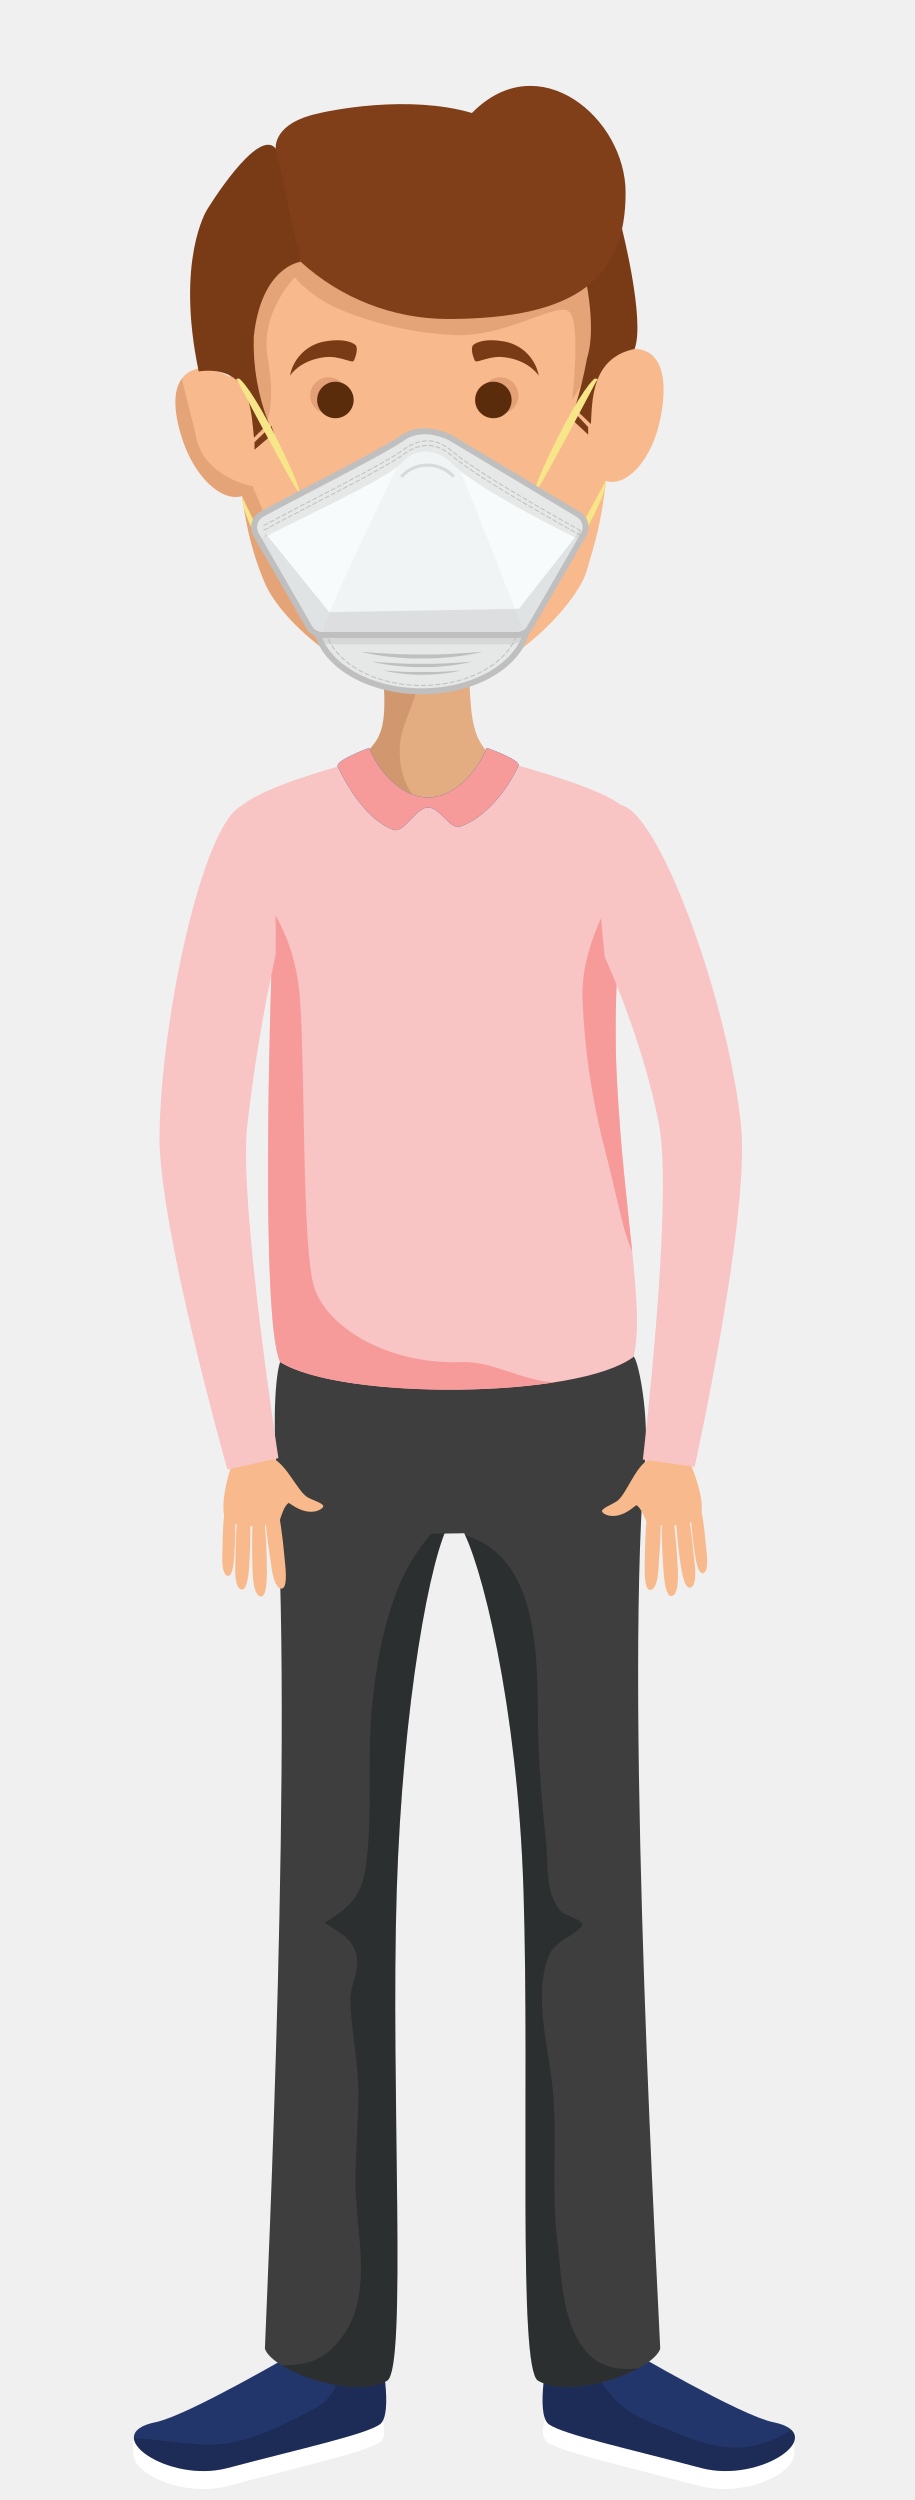
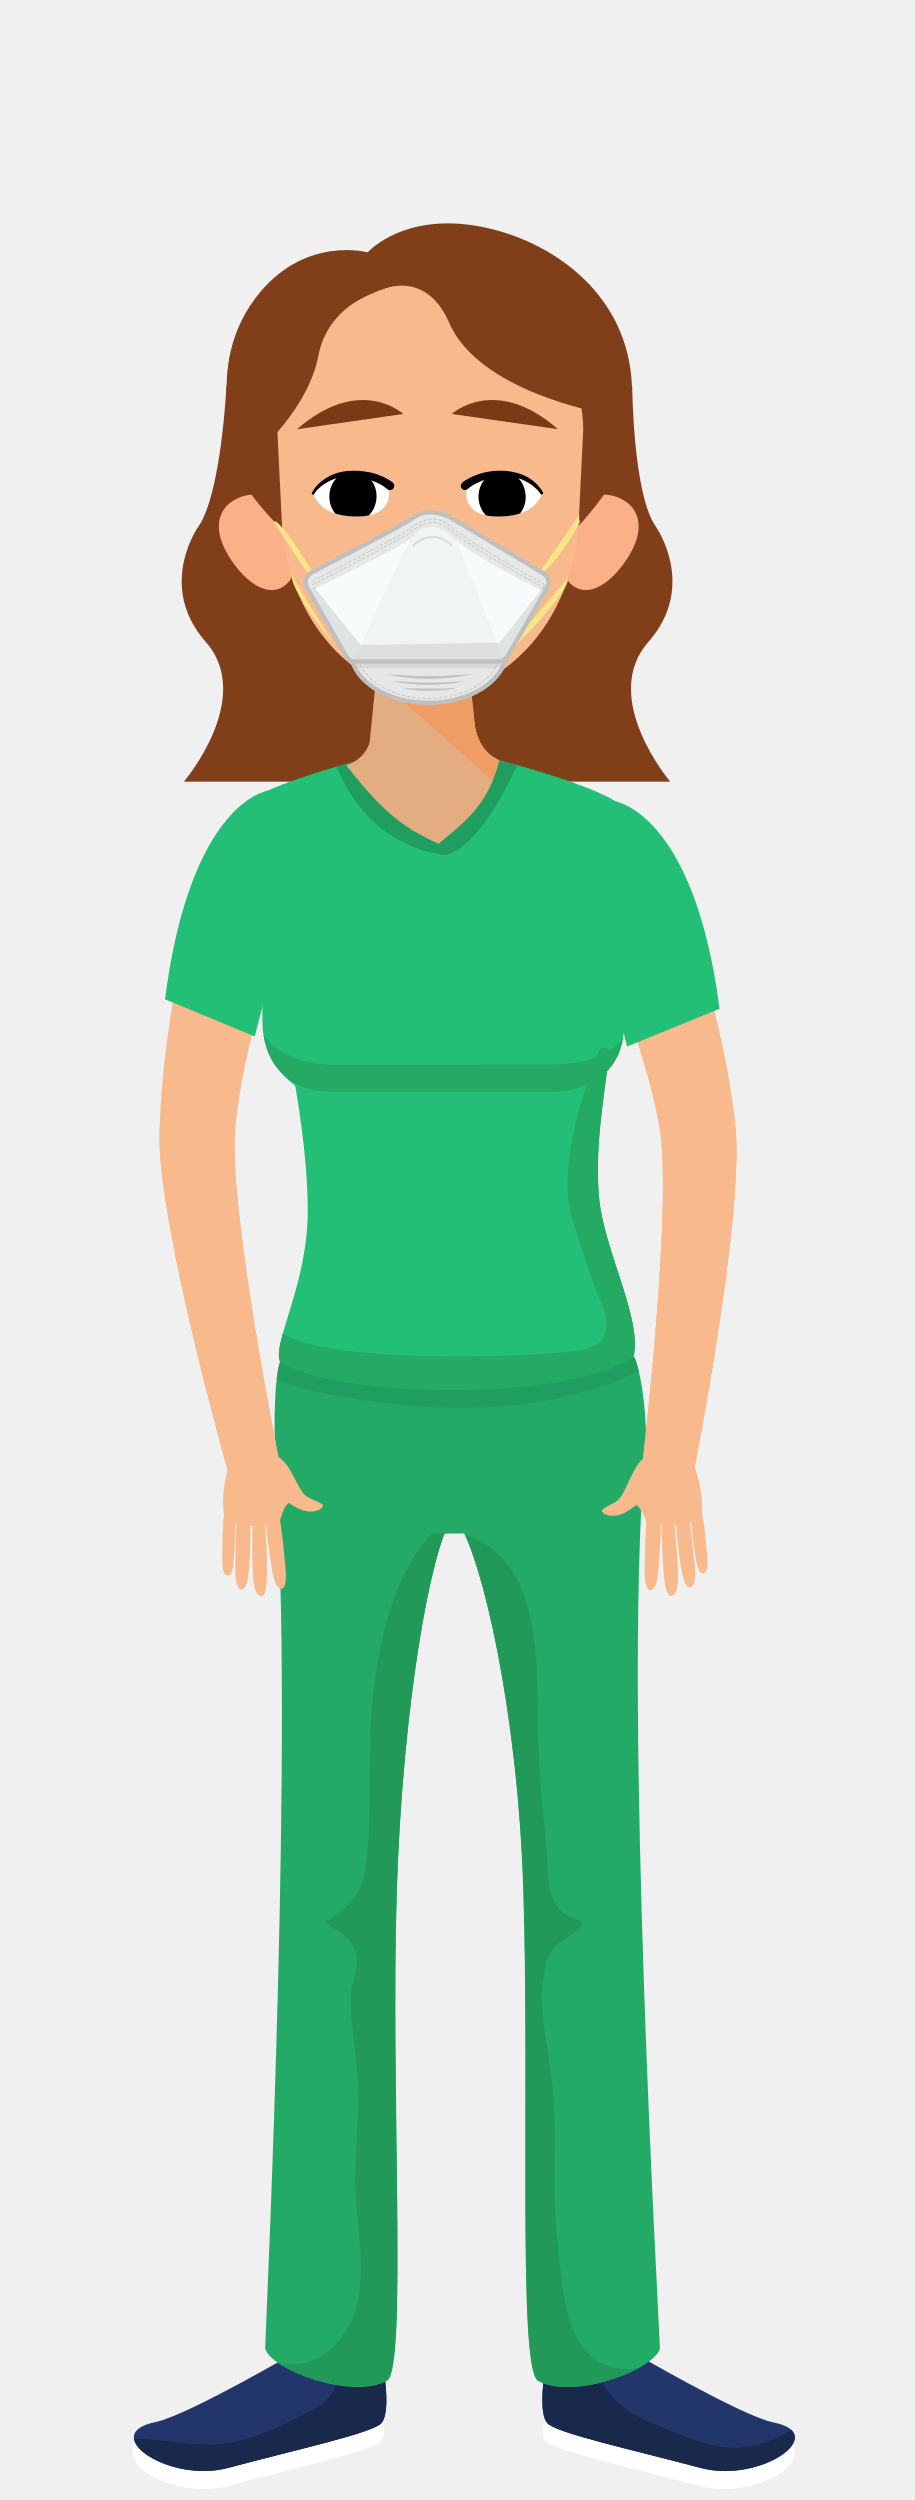
- <svg xmlns="http://www.w3.org/2000/svg" viewBox="0 0 300.52 821.26">
-   <defs>
-     <style>.cls-1,.cls-21,.cls-22,.cls-24,.cls-25{fill:none;}.cls-2{isolation:isolate;}.cls-3{fill:#fff;}.cls-4{fill:#22366b;}.cls-5{fill:#cfcfcf;}.cls-11,.cls-14,.cls-5,.cls-7{mix-blend-mode:multiply;}.cls-6{fill:#3e3e3e;}.cls-7{fill:#b7c1c6;}.cls-8{fill:#f8c4c4;}.cls-9{fill:#f79a9a;}.cls-10{fill:#e3ac81;}.cls-11{fill:#ebe0da;}.cls-12{fill:#f8ba8c;}.cls-13{fill:#793b16;}.cls-14{fill:#eadbd8;}.cls-15{fill:#5b2c0b;}.cls-16{fill:#803e19;}.cls-17{fill:#0874b7;}.cls-18{fill:#2b96f4;}.cls-19{fill:#f7e589;}.cls-20{fill:#e6e8e8;}.cls-21,.cls-22,.cls-24,.cls-25{stroke:#bfbfbf;stroke-miterlimit:10;}.cls-21{stroke-width:1.96px;}.cls-22{stroke-width:0.34px;stroke-dasharray:0 0.68 1.7 0 0 0;}.cls-23,.cls-26{fill:#bfbfbf;}.cls-23{opacity:0.4;}.cls-24,.cls-25{stroke-width:0.33px;}.cls-24{stroke-dasharray:1.63 0 0 0;}.cls-25{stroke-dasharray:0 0.64 1.63 0 0 0;}.cls-27{fill:#f7fbfc;}.cls-28{opacity:0.3;}.cls-29{clip-path:url(#clip-path);}.cls-30{opacity:0.5;}</style>
-     <clipPath id="clip-path">
-       <path class="cls-1" d="M130.63,153.26s-24.68,50-24.77,55.33,66.38-.65,66.38-.65-20.52-52.84-21.18-53.37-7.58-19-7.58-19-8.42,2.81-8.93,4.6S129,148.21,130.63,153.26Z" />
-     </clipPath>
-   </defs>
-   <g class="cls-2">
-     <g id="OBJECT">
-       <path class="cls-3" d="M74.76,816.67c24.38-6.46,45.14-11.14,50-14.34,3.3-2.16-.06-10.67-.06-10.67L98.42,778,44,800.84s-1.26,5.41,1,8.59C48.87,814.71,62.51,819.91,74.76,816.67Z" />
-       <path class="cls-3" d="M229.85,816.67c-24.38-6.46-45.14-11.14-50-14.34-3.3-2.16.07-10.67.07-10.67L206.19,778l54.43,22.89s1.28,5.41-1,8.59C255.75,814.71,242.1,819.91,229.85,816.67Z" />
-       <path class="cls-4" d="M230.35,810.76c-24.37-6.46-45.24-11-50-14.34s0-24.86,0-24.86l26.36.48S243.41,793.58,254,795.7C273.12,799.53,250,815.94,230.35,810.76Z" />
-       <path class="cls-5" d="M259.91,798.18A32.37,32.37,0,0,1,240.09,804c-5.9-.33-11.4-2.13-16.83-4.37-5.62-2.32-12.27-4.46-17.26-8-7.22-5.1-10.39-12.88-15.17-19.92l-10.5-.2s-4.78,21.51,0,24.86,25.65,7.88,50,14.34C247,815.16,266.21,804,259.91,798.18Z" />
-       <path class="cls-6" d="M151.24,501.37c6.69,10.52,18.82,59,20.73,119.64,2.06,65.48-1.91,157.25,4.78,161.07,11.27,6.44,37.76-3.34,40.14-10.52-.47-13.85-11.72-207.7-5.27-288.71C174.11,461.11,136,477.44,151.24,501.37Z" />
-       <path class="cls-7" d="M192.37,772.24c-7.83-9.22-7.92-25-9.31-36.42-2.2-18.15.53-35.88-2-54.09-1.64-11.83-5.71-28.62-.39-39.93,1.86-4,7.39-5.72,10.24-8.72,1.9-2-4.26-3.65-5.51-4.37-1.75-1-2.94-3.21-3.69-5-2.32-5.43-1.66-12.55-2.29-18.31-1.07-9.82-1.92-19.66-2.42-29.53-1.17-22.77,3.57-63-24.21-71.58,6.86,14.8,17.4,60.47,19.17,116.69,2.06,65.48-1.91,157.25,4.78,161.07,8,4.57,23.67,1,32.94-4.08C203.3,778.75,197.18,777.91,192.37,772.24Z" />
-       <path class="cls-4" d="M74.76,810.76c24.38-6.46,45.24-11,50-14.34s0-24.86,0-24.86L98.42,772S61.7,793.58,51.11,795.7C32,799.53,55.16,815.94,74.76,810.76Z" />
-       <path class="cls-5" d="M124.78,771.56l-14,.26a15.91,15.91,0,0,1-7.93,19.72c-8.18,4.25-17.56,9-26.58,10.83-10.13,2.11-20.82-1-31-1.25a3.31,3.31,0,0,1-1.3-.28c.2,5.94,16.44,13.71,30.78,9.92,24.38-6.46,45.24-11,50-14.34S124.78,771.56,124.78,771.56Z" />
-       <path class="cls-6" d="M148.05,499.54c-6.69,10.51-15.8,60.78-17.71,121.47-2.06,65.48,3.52,157.25-3.17,161.07-11.27,6.44-37.76-3.34-40.15-10.52.5-14.29,9.72-207.4,3.23-288.83C127.77,461,163.28,475.61,148.05,499.54Z" />
-       <path class="cls-7" d="M148.05,499.54c.49-.78.93-1.54,1.32-2.3-19.23,13-24.76,40.2-27.08,62.34-1.63,15.55-.18,31-1.4,46.53-.47,6.07-.91,13.23-5,18.15-2.58,3.13-5.9,5.3-9.29,7.41,3.52,2.34,7.76,4.3,9.51,8,3.34,7-1.24,11-1,18,.31,10.14,2.64,20.09,2.61,30.27s-1.13,20.53-.92,30.79c.31,15.07,5.45,33.79-3.42,47.48-6,9.23-12.54,10.88-21,10.74,8.9,5.57,26.19,10,34.74,5.13,6.69-3.82,1.11-95.59,3.17-161.07C132.25,560.32,141.36,510.05,148.05,499.54Z" />
-       <path class="cls-6" d="M91.46,487.79c-1.88-13.87-1.47-34.4.56-40.38S205,429.17,208.14,445.72c1.24.06,5.67,19.45,3.48,37.13C208.4,508.94,94.57,510.72,91.46,487.79Z" />
-       <path class="cls-8" d="M208.14,445.72C189.87,459.61,112,460,92,447.41c-6.68-14.59-2.89-126.52-2.89-126.52S73.38,271.14,77.94,266c9.28-10.5,63.53-21.76,63.53-21.76S199.19,257,205.5,266c3.07,4.39-5.13,45-2.83,88.87C205.11,401.27,211.92,429.75,208.14,445.72Z" />
-       <path class="cls-9" d="M191.34,327.68a231.33,231.33,0,0,0,7.64,51c2.09,8.12,3.82,16.33,5.91,24.44a60.72,60.72,0,0,0,2.77,7.91c-1.53-14.81-3.79-33.31-5-56.17-1.38-26.4,1-51.61,2.51-68.46C198,299.31,190.91,313.45,191.34,327.68Z" />
-       <path class="cls-9" d="M151.88,447.47c-25,.9-44.8-11.75-48.75-24.87s-2.84-69.46-4.56-94.13c-1.19-17-7.54-30.54-18.72-41.23,3.54,15.51,9.28,33.65,9.28,33.65S85.34,432.82,92,447.41c14.48,9.16,59.48,11.44,90.06,6.7C171.63,453.67,161.91,447.11,151.88,447.47Z" />
-       <path class="cls-10" d="M166.45,250.41s-7.19,12.72-24.3,12.72a34,34,0,0,1-26.25-12.61s3.23-1.17,7.07-6.31,4.33-12.36,1.38-37.81c-3.65-31.56,28.72-34.23,30.06-6.45-.81,32.2.27,39.67,4.29,45.35C161.46,249.2,166.45,250.41,166.45,250.41Z" />
-       <path class="cls-11" d="M131.57,243.07c1.12-8.51,11-21.63,2.47-29.14a21.86,21.86,0,0,0-9.37-4.66c2.59,23.11,2.1,29.86-1.7,34.94s-7.07,6.31-7.07,6.31A39.77,39.77,0,0,0,136.25,262C132.41,257.22,130.58,250.66,131.57,243.07Z" />
-       <path class="cls-12" d="M209.93,114.71c-2.39-.42-5.66.56-8.78,2.52.21-8.64.35-17.75.49-27.38.49-34.42-35.73-51.47-65.7-47.94C98.51,46.31,73.25,61.56,74.06,92c.21,8,.65,19.35,1.48,31.85-4.05-2.44-8.53-3.47-11.41-2.55-7.42,2.39-8.14,11.46-4.07,23.5S72.74,164.94,79.49,163c1.81,12.55,3.86,19.76,7.32,28.14,5.81,14.06,31,34.87,51.78,34.87,25.34,0,50.75-26.93,54.12-38.39,2.88-9.81,5-16.63,6.31-29.67a4.41,4.41,0,0,0,.7.23c7,1.34,14.68-8,17.23-20.71C219.46,124.93,217.59,116,209.93,114.71Z" />
-       <path class="cls-11" d="M104.11,204.85c-4.75-5.83-10.86-15.29-12.65-22.57-2.06-8.38-8.53-22.59-8.53-22.59s-16.33-2.78-18.66-16.9c-.26-1.59-4.34-16.93-4.49-18.52-3.13,4.12-2.77,11.47.28,20.49,4.09,12.05,12.68,20.18,19.43,18.19,1.81,12.55,3.86,19.76,7.32,28.14,5.17,12.51,25.71,30.35,44.78,34.14C121.06,220.11,111.49,213.91,104.11,204.85Z" />
-       <path class="cls-11" d="M201.5,99c-3.73-10.17-2.38-20-11.22-22.37-5.73-1.53-31.77,21-37.47,19.43-12.69-3.62-23.34-8.25-33.41-16.8-3.08-2.62-8.78-7.33-12.74-3.44-2.54,2.5-8.6-2.78-10,.45-3.34,7.58-8-2.14-13.28,4.39-1.63,2-4,13.07-5.9,14.79-2.92,2.65,4.72,23.88,5.06,27.4a138.43,138.43,0,0,1,.26,16.79c.26-.32,2.58,2.77,2.85,2.44,4.72-5.83,3.59-17.27,2.3-24.43-2.68-14.89,8.87-26.52,8.87-26.52A40.69,40.69,0,0,0,110.14,101a111.61,111.61,0,0,0,39,9.08c17.48.86,34.48-11.6,38.06-7.48s.77,28.76.77,28.76S204.16,106.23,201.5,99Z" />
-       <path class="cls-13" d="M98.78,86s0-25.24-8.2-37.2C84.69,41.45,68,68.91,68,68.91S57.59,85.3,65.27,122c17-2.15,17.19,12.3,18.16,21.79,1.71-1.77,4.84-4.83,4.84-4.83a71.19,71.19,0,0,1-4.9-28.39C85.83,87.44,98.78,86,98.78,86Z" />
-       <path class="cls-13" d="M191.32,86.91s5.14,19.44,1.54,30.7a139.3,139.3,0,0,1-4.07,16.59l5.33,5.11c.45-7.73.08-21.7,14.35-24.68,3.57-9.57-4.35-40.33-4.35-40.33Z" />
-       <path class="cls-13" d="M116.18,118.57c-.55.85-4.66-1.76-9.31-1.25-8.44.91-11.62,6.12-11.62,6.12a14.08,14.08,0,0,1,11.6-11.31c5.75-1,8.87.25,9.93,1.21S116.72,117.72,116.18,118.57Z" />
-       <path class="cls-11" d="M118.22,181.05c2.2,27.6,37.36,27.11,37.36,0Z" />
-       <path class="cls-14" d="M136.9,160.52c-4.73,0-8.69-2.05-9.71-4.79a4,4,0,0,0-.27,1.4c0,3.42,4.47,6.19,10,6.19s10-2.77,10-6.19a4,4,0,0,0-.27-1.4C145.59,158.47,141.63,160.52,136.9,160.52Z" />
-       <path class="cls-14" d="M113.92,129.93a6,6,0,1,1-6-6A6,6,0,0,1,113.92,129.93Z" />
-       <path class="cls-15" d="M116.18,131.39a6,6,0,1,1-6-6A6,6,0,0,1,116.18,131.39Z" />
-       <path class="cls-13" d="M156.07,118.57c.54.85,4.65-1.76,9.3-1.25,8.44.91,11.63,6.12,11.63,6.12a14.09,14.09,0,0,0-11.61-11.31c-5.75-1-8.87.25-9.93,1.21S155.52,117.72,156.07,118.57Z" />
-       <path class="cls-14" d="M158.32,129.93a6,6,0,1,0,6-6A6,6,0,0,0,158.32,129.93Z" />
-       <path class="cls-15" d="M156.07,131.39a6,6,0,1,0,6-6A6,6,0,0,0,156.07,131.39Z" />
-       <path class="cls-16" d="M205.51,63.31c0,27.48-15.17,41.48-58.63,41.48A71.83,71.83,0,0,1,98.78,86l-8.2-37.2s-1-7.3,11.28-10.86c6.7-1.94,32.68-6.86,53.17-.82C177,14.68,205.56,38.86,205.51,63.31Z" />
-       <path class="cls-17" d="M159.9,245.68c-3.08,7.66-10.57,16.3-19.33,16.3s-16.25-8.64-19.33-16.3c0,0-11.22,4.17-10.31,6.11,3.62,7.74,10.19,17.79,18.24,20.79,3.55,1.33,7.45-7.33,11.46-7.33s7.18,7.48,10.61,6.26c8.36-3,15.45-12,19.1-20C171.19,249.64,159.9,245.68,159.9,245.68Z" />
-       <polygon class="cls-13" points="193.22 142.79 187.45 137.42 188.24 135 193.22 140.31 193.22 142.79" />
-       <polygon class="cls-13" points="83.6 147.73 89.96 142.33 89.17 139.91 83.6 145.24 83.6 147.73" />
-       <path class="cls-3" d="M118.24,180.93c2.2,22.34,37.32,21.94,37.32,0Z" />
-       <path class="cls-18" d="M112.49,250l-.12-.12S119.82,247.81,112.49,250Z" />
-       <path class="cls-12" d="M230.36,497c1.58-5.69-6.36-26.4-11.17-26.28-4,.1-10.43,16.14-10.18,23.7,1.55.88,2.69,3.93,3.33,5.42S228.78,502.71,230.36,497Z" />
-       <path class="cls-12" d="M218,516.43c-.33-4.14-.71-10.64-.59-16.32a12.6,12.6,0,0,0,3.85-.81c.83,5.27,1.16,12,1.39,16,.33,5.85-.48,8.84-2,9C219.25,524.51,218.39,521.78,218,516.43Z" />
-       <path class="cls-12" d="M223.62,514.2c-.57-3.85-1.35-9.93-1.57-15.25a16,16,0,0,0,4.09-1.11c1.13,4.91,1.5,11.42,2,15.19.68,5.46.07,8.28-1.44,8.51C225.37,521.74,224.37,519.21,223.62,514.2Z" />
-       <path class="cls-12" d="M228.26,510.49a130.07,130.07,0,0,1-1.35-13,13.06,13.06,0,0,0,3.49-.94c1,4.19,1.28,9.74,1.68,13,.58,4.67.06,7.07-1.22,7.27C229.75,516.93,228.89,514.76,228.26,510.49Z" />
-       <path class="cls-12" d="M211.78,514.57c.07-3.9.11-11.45.77-16.73,1.29.11,3.18,1.27,4.42,1,.31,5-.41,11.5-.57,15.29-.23,5.51-1.3,8.19-2.83,8.17C212.26,522.29,211.69,519.62,211.78,514.57Z" />
-       <path class="cls-12" d="M202.85,493c3.06-2.43,5.73-11,10.33-13.66.7,1.1,4.22,6.47,5.18,7.29-3.81,3.29-8.28,7.2-11.4,9.37-4.52,3.15-8.2,1.94-9.11.71C197.07,495.61,201.31,494.19,202.85,493Z" />
-       <path class="cls-8" d="M228.18,481.87l-17-2.41s10-84.66,5.37-109.68c-5.13-27.72-17.86-55.35-17.86-55.35s-6.89-55.09,6.26-49.67,34.75,66.78,38.5,105.33C246.33,399.84,228.18,481.87,228.18,481.87Z" />
-       <path class="cls-12" d="M73.75,498c-2-5.54,4.21-26.83,9-27.1,4-.22,11.7,15.25,12.06,22.81-1.48,1-2.37,4.13-2.88,5.67S75.79,503.55,73.75,498Z" />
-       <path class="cls-12" d="M87.67,516.35c0-4.15-.15-10.66-.73-16.31a12.92,12.92,0,0,1-3.91-.5c-.4,5.32-.18,12-.08,16.06.14,5.86,1.19,8.77,2.76,8.85C87.05,524.51,87.68,521.71,87.67,516.35Z" />
-       <path class="cls-12" d="M81.85,514.59c.26-3.9.55-10,.34-15.34a15.76,15.76,0,0,1-4.16-.77c-.74,5-.58,11.5-.74,15.3-.24,5.5.6,8.26,2.12,8.37C80.72,522.24,81.52,519.63,81.85,514.59Z" />
-       <path class="cls-12" d="M76.94,511.26c.22-3.32.46-8.55.29-13.09a13.4,13.4,0,0,1-3.56-.65c-.62,4.25-.48,9.81-.63,13-.2,4.7.52,7.06,1.81,7.15C76,517.79,76.66,515.57,76.94,511.26Z" />
-       <path class="cls-12" d="M93.69,514c-.39-3.88-1-11.4-2.12-16.61-1.28.22-3.07,1.53-4.32,1.36.1,5,1.34,11.43,1.8,15.2.68,5.47,2,8.06,3.48,7.91C93.84,521.73,94.19,519,93.69,514Z" />
-       <path class="cls-12" d="M100.84,491.74c-3.24-2.18-6.6-10.49-11.4-12.79-.6,1.16-3.68,6.79-4.57,7.68,4.07,3,8.84,6.52,12.12,8.43,4.76,2.77,8.33,1.26,9.14,0C106.83,493.91,102.48,492.83,100.84,491.74Z" />
-       <path class="cls-8" d="M74.7,482.73,91.46,479s-12.9-83.26-10.31-108.57a549.68,549.68,0,0,1,9.43-56.93s1.35-55.19-11.33-48.72S53,333.8,52.4,372.52C51.92,402.4,74.7,482.73,74.7,482.73Z" />
-       <path class="cls-9" d="M159.9,245.68c-3.08,7.66-10.57,16.3-19.33,16.3s-16.25-8.64-19.33-16.3c0,0-11.22,4.17-10.31,6.11,3.62,7.74,10.19,17.79,18.24,20.79,3.55,1.33,7.45-7.33,11.46-7.33s7.18,7.48,10.61,6.26c8.36-3,15.45-12,19.1-20C171.19,249.64,159.9,245.68,159.9,245.68Z" />
-       <path class="cls-19" d="M97.35,160.61c5.08,7-11.13-28.86-18.35-35.89a.88.88,0,0,0-1.43,0l.54.63S95,157.33,97.35,160.61Z" />
-       <path class="cls-19" d="M176.59,160.61c-5.08,7,11.13-28.86,18.35-35.89a.88.88,0,0,1,1.43,0l-.54.63S179,157.33,176.59,160.61Z" />
-       <path class="cls-19" d="M199,157.9s-22,41-23.91,44.49-.47,2.13-.47,2.13S200.67,163.52,199,157.9Z" />
-       <path class="cls-19" d="M79.49,163s14.07,30.12,16.6,31.22-1,.7-1,.7S79.12,171.39,79.49,163Z" />
-       <path class="cls-20" d="M191.66,175.64l-1.09,1.88L174,206.16a4.88,4.88,0,0,1-4.21,2.43h-64a4.84,4.84,0,0,1-4.22-2.45L85.22,177.5l-1.09-1.9A4.84,4.84,0,0,1,86,168.93c11-6.07,40-20.62,46-24.91,7.27-5.23,16.33,0,16.33,0L190,169A4.86,4.86,0,0,1,191.66,175.64Z" />
-       <ellipse class="cls-20" cx="138.53" cy="203.61" rx="34.9" ry="23.48" />
-       <ellipse class="cls-21" cx="138.53" cy="203.61" rx="34.9" ry="23.48" />
-       <ellipse class="cls-22" cx="138.53" cy="203.61" rx="32.08" ry="21.58" />
-       <path class="cls-23" d="M168,211.66H107.61a2.59,2.59,0,0,1-2.58-2.58h0a2.58,2.58,0,0,1,2.58-2.57H168a2.58,2.58,0,0,1,2.58,2.57h1.19C171.8,210.5,169.45,211.66,168,211.66Z" />
-       <path class="cls-24" d="M86.56,172.68,88,171.9" />
-       <path class="cls-25" d="M88,171.9c12.18-6.55,38.44-19.63,44-23.81,7.52-5.69,13-2.84,16.33,0,9.5,8.2,42.51,26.28,43.07,26.59" />
-       <path class="cls-24" d="M86.56,174.22l1.43-.78" />
-       <path class="cls-25" d="M88,173.44c12.18-6.55,38.44-19.63,44-23.81,7.52-5.69,13-2.84,16.33,0,9.5,8.2,42.51,26.28,43.07,26.59" />
-       <path class="cls-26" d="M118.44,214.12c3.35.24,6.7.49,10.05.65.84,0,1.67.06,2.51.11l2.51.07L136,215h5l2.51-.05,2.51-.07c.83,0,1.67-.08,2.51-.11,3.35-.16,6.69-.4,10.05-.65a76.36,76.36,0,0,1-10,1.69l-2.52.24-2.52.17-2.52.09-2.52,0-2.52,0-2.53-.09-2.52-.17-2.51-.24A79.85,79.85,0,0,1,118.44,214.12Z" />
-       <path class="cls-26" d="M122.06,217.35c2.78.2,5.54.41,8.31.54l2.07.09,2.08.06,2.07,0h4.15l2.07,0,2.07-.06c.69,0,1.39-.07,2.08-.09,2.76-.13,5.53-.34,8.3-.54a63.48,63.48,0,0,1-8.27,1.4l-2.08.2-2.08.14-2.08.07-2.09,0-2.08,0-2.09-.08-2.08-.14c-.69-.05-1.38-.12-2.08-.19A65.22,65.22,0,0,1,122.06,217.35Z" />
-       <path class="cls-26" d="M125.91,220.26c2.13.15,4.25.31,6.38.41l1.59.07,1.6,0,1.59,0h3.19l1.59,0,1.59,0,1.6-.07c2.12-.1,4.24-.26,6.38-.41a48,48,0,0,1-6.36,1.07c-.53.06-1.06.11-1.6.15l-1.6.11-1.6.06-1.6,0-1.6,0-1.6-.06-1.6-.11-1.6-.15A51,51,0,0,1,125.91,220.26Z" />
-       <path class="cls-27" d="M190.57,177.52,174,206.16a4.88,4.88,0,0,1-4.21,2.43h-64a4.84,4.84,0,0,1-4.22-2.45L85.22,177.5A4,4,0,0,1,86,177c1.53-.84,3.42-1.83,5.56-2.91,13.3-6.73,36.13-17.33,40.4-22,5.94-6.49,13.3-3.2,16.33,0,6.06,6.38,25.18,16.63,35.27,21.8,3.86,2,6.4,3.21,6.4,3.21A4,4,0,0,1,190.57,177.52Z" />
-       <g class="cls-28">
-         <g class="cls-29">
-           <path class="cls-23" d="M190.57,177.52,174,206.16a4.88,4.88,0,0,1-4.21,2.43h-64a4.84,4.84,0,0,1-4.22-2.45L85.22,177.5A4,4,0,0,1,86,177c11-6.07,41-19.49,46-24.9,5.94-6.49,13.3-3.19,16.33,0,8.37,8.81,41.67,25,41.67,25A4,4,0,0,1,190.57,177.52Z" />
+ <svg xmlns="http://www.w3.org/2000/svg" xmlns:xlink="http://www.w3.org/1999/xlink" version="1.1" id="Layer_1" x="0px" y="0px" viewBox="0 0 300.5 821.3" style="enable-background:new 0 0 300.5 821.3;" xml:space="preserve">
+   <style type="text/css">
+ 	.st0{fill:#F8BA8C;}
+ 	.st1{fill:#FFFFFF;}
+ 	.st2{fill:#22366B;}
+ 	.st3{fill:#18294C;}
+ 	.st4{fill:#22AA66;}
+ 	.st5{fill:#229958;}
+ 	.st6{fill:#209E5F;}
+ 	.st7{fill:#803E19;}
+ 	.st8{fill:#FBB087;}
+ 	.st9{fill:#EF9D65;}
+ 	.st10{fill:#E3AC81;}
+ 	.st11{clip-path:url(#SVGID_2_);}
+ 	.st12{clip-path:url(#SVGID_4_);}
+ 	.st13{fill:#793B16;}
+ 	.st14{fill:#24BF77;}
+ 	.st15{fill:#24AA63;}
+ 	.st16{fill:#EADBD5;}
+ 	.st17{fill:#EADBD8;}
+ 	.st18{fill:#F7E589;}
+ 	.st19{fill:#E6E8E8;}
+ 	.st20{fill:none;stroke:#BFBFBF;stroke-width:1.433;stroke-miterlimit:10;}
+ 	.st21{fill:none;stroke:#BFBFBF;stroke-width:0.249;stroke-miterlimit:10;stroke-dasharray:0,0.498,1.246,0,0,0;}
+ 	.st22{opacity:0.4;fill:#BFBFBF;enable-background:new    ;}
+ 	.st23{fill:none;stroke:#BFBFBF;stroke-width:0.239;stroke-miterlimit:10;stroke-dasharray:1.194,0,0,0;}
+ 	.st24{fill:none;stroke:#BFBFBF;stroke-width:0.239;stroke-miterlimit:10;stroke-dasharray:0,0.468,1.194,0,0,0;}
+ 	.st25{fill:#BFBFBF;}
+ 	.st26{fill:#F7FBFC;}
+ 	.st27{opacity:0.3;}
+ 	.st28{opacity:0.4;clip-path:url(#SVGID_6_);fill:#BFBFBF;enable-background:new    ;}
+ 	.st29{opacity:0.5;}
+ </style>
+   <g id="BACKGROUND">
+ </g>
+   <g id="OBJECT">
+     <path class="st0" d="M228.2,481.9l-17-2.4c0,0,10-84.7,5.4-109.7c-5.1-27.7-17.9-55.3-17.9-55.3s-6.9-55.1,6.3-49.7   s32.8,66.9,36.6,105.5C244.4,400,228.2,481.9,228.2,481.9z" />
+     <g>
+       <g>
+         <g>
+           <g>
+             <path class="st1" d="M74.8,816.7c24.4-6.5,45.1-11.1,50-14.3c3.3-2.2-0.1-10.7-0.1-10.7L98.4,778L44,800.8c0,0-1.3,5.4,1,8.6       C48.9,814.7,62.5,819.9,74.8,816.7z" />
+             <path class="st1" d="M229.8,816.7c-24.4-6.5-45.1-11.1-50-14.3c-3.3-2.2,0.1-10.7,0.1-10.7l26.3-13.7l54.4,22.9       c0,0,1.3,5.4-1,8.6C255.7,814.7,242.1,819.9,229.8,816.7z" />
+             <path class="st2" d="M230.3,810.8c-24.4-6.5-45.2-11-50-14.3s0-24.9,0-24.9l26.4,0.5c0,0,36.7,21.5,47.3,23.7       C273.1,799.5,250,815.9,230.3,810.8z" />
+             <path class="st3" d="M259.9,798.2c-5.4,4-13.4,6.2-19.8,5.9c-5.9-0.3-11.4-2.1-16.8-4.4c-5.6-2.3-12.3-4.5-17.3-8       c-7.2-5.1-10.4-12.9-15.2-19.9l-10.5-0.2c0,0-4.8,21.5,0,24.9c4.8,3.3,25.6,7.9,50,14.3C247,815.2,266.2,804,259.9,798.2z" />
+             <path class="st4" d="M151.2,501.4c6.7,10.5,18.8,58.9,20.7,119.6c2.1,65.5-1.9,157.2,4.8,161.1c11.3,6.4,37.8-3.3,40.1-10.5       c-0.5-13.9-11.7-207.7-5.3-288.7C174.1,461.1,136,477.4,151.2,501.4z" />
+             <path class="st5" d="M192.4,772.2c-7.8-9.2-7.9-25-9.3-36.4c-2.2-18.1,0.5-35.9-2-54.1c-1.6-11.8-5.7-28.6-0.4-39.9       c1.9-4,7.4-5.7,10.2-8.7c1.9-2-4.3-3.6-5.5-4.4c-1.7-1-2.9-3.2-3.7-5c-2.3-5.4-1.7-12.5-2.3-18.3c-1.1-9.8-1.9-19.7-2.4-29.5       c-1.2-22.8,3.6-63-24.2-71.6c6.9,14.8,17.4,60.5,19.2,116.7c2.1,65.5-1.9,157.2,4.8,161.1c8,4.6,23.7,1,32.9-4.1       C203.3,778.8,197.2,777.9,192.4,772.2z" />
+             <path class="st2" d="M74.8,810.8c24.4-6.5,45.2-11,50-14.3s0-24.9,0-24.9L98.4,772c0,0-36.7,21.5-47.3,23.7       C32,799.5,55.2,815.9,74.8,810.8z" />
+             <path class="st3" d="M124.8,771.6l-14,0.3c2.4,7.1,0.2,15.5-7.9,19.7c-8.2,4.3-17.6,9-26.6,10.8c-10.1,2.1-20.8-1-31-1.2       c-0.5,0-0.9-0.1-1.3-0.3c0.2,5.9,16.4,13.7,30.8,9.9c24.4-6.5,45.2-11,50-14.3C129.6,793.1,124.8,771.6,124.8,771.6z" />
+             <path class="st4" d="M148.1,499.5c-6.7,10.5-15.8,60.8-17.7,121.5c-2.1,65.5,3.5,157.2-3.2,161.1c-11.3,6.4-37.8-3.3-40.1-10.5       c0.5-14.3,9.7-207.4,3.2-288.8C127.8,461,163.3,475.6,148.1,499.5z" />
+             <path class="st5" d="M148.1,499.5c0.5-0.8,0.9-1.5,1.3-2.3c-19.2,13-24.8,40.2-27.1,62.3c-1.6,15.6-0.2,31-1.4,46.5       c-0.5,6.1-0.9,13.2-5,18.1c-2.6,3.1-5.9,5.3-9.3,7.4c3.5,2.3,7.8,4.3,9.5,8c3.3,7-1.2,11-1,18c0.3,10.1,2.6,20.1,2.6,30.3       c0,10.3-1.1,20.5-0.9,30.8c0.3,15.1,5.4,33.8-3.4,47.5c-6,9.2-12.5,10.9-21,10.7c8.9,5.6,26.2,10,34.7,5.1       c6.7-3.8,1.1-95.6,3.2-161.1C132.3,560.3,141.4,510.1,148.1,499.5z" />
+             <path class="st4" d="M211.6,482.9c-3.2,26.1-117,27.9-120.2,4.9c-1.5-10.9-1.5-26-0.5-34.8c0.3-2.4,0.6-4.3,1.1-5.6       c2-6,112.9-18.2,116.1-1.7c0.4,0,1,1.7,1.7,4.5C211.4,457,213.2,470.4,211.6,482.9z" />
+             <path class="st6" d="M209.8,450.3c-1.7,1.2-3.6,2-5.6,2.8c-29.4,11.8-62.5,11.2-93.6,5.4c-6.3-1.2-13.5-2.5-19.7-5.4       c0.3-2.4,0.6-4.3,1.1-5.6c2-6,112.9-18.2,116.1-1.7C208.5,445.7,209.1,447.4,209.8,450.3z" />
+             <g>
+               <path class="st7" d="M74.4,126.7c0,0-1.7,35.7-9.3,46.4c0,0-13.7,19.4,2.5,37.8s-7.2,45.9-7.2,45.9H139V122.1L74.4,126.7z" />
+               <path class="st7" d="M207.7,126.8c0,0,0.2,35.6,7.8,46.3c0,0,13.7,19.4-2.5,37.8s7.2,45.9,7.2,45.9h-78.5V122.1L207.7,126.8z" />
+               <path class="st7" d="M203.4,137.9c0,34.8-28.2,62.9-62.9,62.9s-62.9-28.2-62.9-62.9c0-34.8,28.2-57.6,62.9-57.6        S203.4,103.1,203.4,137.9z" />
+               <g>
+                 <g>
+                   <g>
+                     <path class="st8" d="M95.6,171.9c3.2,7.2,3,18.9-3.9,21.5s-15-6.7-18.3-14c-3.2-7.2-1.3-13.5,5.6-16.1           C85.9,160.7,92.4,164.6,95.6,171.9z" />
+                   </g>
+                 </g>
+                 <line class="st9" x1="81.1" y1="172" x2="92.6" y2="181.1" />
+               </g>
+               <g>
+                 <g>
+                   <g>
+                     <path class="st8" d="M186.1,171.9c-3.2,7.2-3,18.9,3.9,21.5s15-6.7,18.3-14c3.2-7.2,1.3-13.5-5.6-16.1           C195.8,160.7,189.3,164.6,186.1,171.9z" />
+                   </g>
+                 </g>
+                 <line class="st9" x1="201.8" y1="172" x2="190.3" y2="181.1" />
+               </g>
+               <path class="st7" d="M198.4,162.5c0,0-25.1,37-57,37s-58.8-37-58.8-37c0-30.6,26.9-74,58.8-74S198.4,131.8,198.4,162.5z" />
+               <g>
+                 <polygon class="st10" points="124.7,211.6 117.4,283.5 160.5,283.5 153.1,210.9        " />
+                 <polygon class="st9" points="123.7,223.8 157.2,249.7 153.6,214.9        " />
+               </g>
+               <g>
+                 <g>
+                   <path id="XMLID_9_" class="st0" d="M141.4,92.3L141.4,92.3c-26.7,0-50.3,23.4-50.3,48.9l1.5,30.6c0,0,0.6,43.4,41.7,56.6          c4.6,1.5,9.5,1.5,14.1,0c41.2-13.2,41.7-56.6,41.7-56.6l1.5-30.6C191.7,115.7,168.1,92.3,141.4,92.3z" />
+                 </g>
+               </g>
+               <g>
+                 <g>
+                   <g>
+                     <g>
+                       <path id="XMLID_8_" class="st1" d="M153.2,161.8c0,0,0.1-6.5,12.5-5.6c11.1,0.8,12.4,5.8,12.4,5.8s-1.6,7.5-13.8,7.7            C152.1,170,153.2,161.8,153.2,161.8z" />
+                     </g>
+                     <g>
+                       <defs>
+                         <path id="SVGID_1_" d="M153.2,161.8c0,0,0.1-6.5,12.5-5.6c11.1,0.8,12.4,5.8,12.4,5.8s-1.6,7.5-13.8,7.7             C152.1,170,153.2,161.8,153.2,161.8z" />
+                       </defs>
+                       <clipPath id="SVGID_2_">
+                         <use xlink:href="#SVGID_1_" style="overflow:visible;" />
+                       </clipPath>
+                       <path class="st11" d="M172.7,163.3c0,4.6-3.5,8.4-7.8,8.3c-4.3,0-7.7-3.8-7.7-8.5c0-4.6,3.5-8.4,7.8-8.3            C169.3,154.8,172.7,158.6,172.7,163.3z" />
+                     </g>
+                   </g>
+                   <g>
+                     <path d="M151.9,158.5c0.6-0.5,1.1-0.8,1.7-1.1c0.6-0.3,1.1-0.6,1.7-0.9c1.2-0.5,2.3-0.9,3.5-1.2c2.4-0.6,4.9-0.8,7.3-0.6           c2.5,0.2,4.9,0.8,7.1,2c2.1,1.2,4,2.9,5.2,5.1c0.1,0.2,0,0.5-0.2,0.6s-0.5,0.1-0.6-0.1l0,0c-1.2-1.8-3.1-3.3-5.1-4.3           s-4.3-1.4-6.5-1.4s-4.5,0.4-6.6,1c-1.1,0.3-2.1,0.8-3.1,1.3c-0.5,0.3-1,0.5-1.4,0.8s-0.9,0.6-1.2,0.9l0,0           c-0.6,0.5-1.5,0.5-2-0.1S151.3,159.1,151.9,158.5C151.9,158.6,151.9,158.5,151.9,158.5z" />
+                   </g>
+                 </g>
+                 <g>
+                   <g>
+                     <g>
+                       <path id="XMLID_7_" class="st1" d="M127.8,161.8c0,0-0.1-6.5-12.5-5.6c-11.1,0.8-12.4,5.8-12.4,5.8s1.5,7.5,13.7,7.7            C128.8,170,127.8,161.8,127.8,161.8z" />
+                     </g>
+                     <g>
+                       <defs>
+                         <path id="SVGID_3_" d="M127.8,161.8c0,0-0.1-6.5-12.5-5.6c-11.1,0.8-12.4,5.8-12.4,5.8s1.5,7.5,13.7,7.7             C128.8,170,127.8,161.8,127.8,161.8z" />
+                       </defs>
+                       <clipPath id="SVGID_4_">
+                         <use xlink:href="#SVGID_3_" style="overflow:visible;" />
+                       </clipPath>
+                       <path class="st12" d="M108.2,163.2c0,4.6,3.5,8.4,7.8,8.3c4.3,0,7.7-3.8,7.7-8.5c0-4.6-3.5-8.4-7.8-8.3            C111.6,154.8,108.1,158.6,108.2,163.2z" />
+                     </g>
+                   </g>
+                   <g>
+                     <path d="M127.1,160.6c-0.3-0.3-0.8-0.6-1.2-0.9c-0.4-0.3-0.9-0.6-1.4-0.8c-1-0.5-2-0.9-3.1-1.3c-2.1-0.7-4.4-1-6.6-1           s-4.5,0.4-6.5,1.4s-3.9,2.4-5.1,4.3l0,0c-0.1,0.2-0.4,0.3-0.6,0.1c-0.2-0.1-0.3-0.4-0.1-0.6c1.2-2.2,3.1-3.9,5.2-5.1           c2.1-1.2,4.6-1.9,7.1-2c2.5-0.2,4.9,0.1,7.3,0.6c1.2,0.3,2.4,0.7,3.5,1.2c0.6,0.3,1.1,0.5,1.7,0.9c0.6,0.3,1.1,0.6,1.7,1.1           c0.6,0.5,0.7,1.4,0.2,2S127.8,161.2,127.1,160.6C127.2,160.7,127.1,160.7,127.1,160.6L127.1,160.6z" />
+                   </g>
+                 </g>
+                 <path class="st13" d="M148.4,136c0,0,14.2-13.1,34.9,5L148.4,136z" />
+                 <path class="st13" d="M132.5,136c0,0-14.2-13.1-34.9,5L132.5,136z" />
+                 <path class="st1" d="M127.5,191.9h27.3c0,0-1.5,8.9-13.7,8.9C128.8,200.8,127.5,191.9,127.5,191.9z" />
+               </g>
+               <path class="st7" d="M123.7,95.8c0,0-15.9,4.5-19.1,21c-3.3,17.5-19.9,31.7-19.9,31.7s7.1-41.9,7.8-43.2        C93.3,104,123.7,95.8,123.7,95.8z" />
+               <path class="st7" d="M123.7,95.8c0,0,15.7-8.6,23.9,10.3c9.6,22.3,49.3,29.4,49.3,29.4S202,109,176.1,98        C150.3,86.9,139.5,86.6,123.7,95.8z" />
+               <path class="st7" d="M120.8,82.9c0,0,12.5-14.2,39.7-7.9c22.8,5.3,45.9,22.7,47.1,51.7l-10.3,9.4L157.2,95L120.8,82.9z" />
+               <path class="st7" d="M120.8,82.9c0,0-19.7-5.4-35.2,12.9C65,120.2,79.2,152,79.2,152l25.1-45.5L120.8,82.9z" />
+             </g>
+             <path class="st14" d="M208.1,445.7c-22.4,15.1-98,13.3-116.1,1.7c-0.8-1.9-0.3-5,0.9-9.3c2.6-9.4,8.4-24.1,8.2-41       c-0.3-34.8-12-76.2-12-76.2s6.4,2.6-0.2-0.6c0-0.1-0.1-0.2-0.1-0.3c-0.1-0.2-0.1-0.4-0.2-0.6c0,0,0,0,0-0.1l0,0       c0-0.1-0.1-0.2-0.1-0.3c-0.2-0.8-0.5-1.7-0.9-2.8c-0.2-0.7-0.4-1.4-0.6-2.1c-0.1-0.2-0.1-0.4-0.2-0.6c-0.1-0.4-0.3-0.8-0.4-1.3       c0,0,0,0,0-0.1l0,0c-1.7-5.6-3.4-11.7-4.8-17.5c-0.2-0.9-0.5-1.9-0.7-2.8c0-0.1,0-0.1,0-0.2c-2.6-10.1-5.1-23.9-3-25.7       c0.3-0.4,0.8-0.8,1.3-1.2l0,0c6-5.2,24.6-11.1,37.3-14.5l0,0c6.9-1.9,21.1-5.3,24.9-6c0,0,12.1,2.7,25,6.2l0,0       c13.5,3.6,32.1,9.5,37.6,14.1l0,0c0.6,0.5,1.1,1,1.4,1.5c1.2,1.8,0.7,9.3-0.3,20.4c-1.1,12.2-2.2,24.5-2.6,36.9       c0,0.2,0,0.3,0,0.4c-0.3,6.9-1.2,14.1-2.2,21.4c-2.2,16.5-5.1,33.5-3.5,48.9C198.4,410.4,211.2,433.9,208.1,445.7z" />
+             <path class="st14" d="M179.2,361.6h-67c-14.3,0-26-11.7-26-26v-4.4c0-14.3,11.7-26,26-26h67c14.3,0,20.2,0.5,20.2,14.8       l5.8,15.5C205.2,349.9,193.5,361.6,179.2,361.6z" />
+             <path class="st15" d="M208.1,445.7c-22.4,15.1-98,13.3-116.1,1.7c-0.8-1.9-0.3-5,0.9-9.3c15.6,10.5,89.3,7.7,99.5,5.1       c11.1-2.7,5.3-14.9,5.3-14.9s-3.5-7.4-9.7-27.8c-6.3-20.4,8.9-55.6,8.9-55.6c1-0.9,2.2-0.8,3.5,0.1       c-2.2,16.5-5.1,33.5-3.5,48.9C198.4,410.4,211.2,433.9,208.1,445.7z" />
+             <path class="st6" d="M169.9,251.4c-2.7,6-12.9,27.2-23.6,29.5c0,0-24.9-1.5-35.6-29c2-0.6,3.9-1.1,5.8-1.6l0,0       c0.2-0.1,0.4-0.2,0.6-0.3c0.1-0.1,0.3-0.2,0.4-0.3c1.3-0.9,3.3-2.5,5.4-5.4c0.1-0.2,0.2-0.3,0.3-0.5c0.2-0.3,0.4-0.6,0.6-1       c0.1-0.2,0.2-0.4,0.3-0.6c0.5-1,0.9-2,1.2-3.2c2.1-0.1,4.6-0.2,7.2-0.3l0,0c7.4-0.2,16.2,0,23.4,1.1c0.7,2.3,1.5,3.9,2.6,5.5       c2.3,3.3,6.3,4.7,7.4,5c0.2,0.1,0.3,0.1,0.3,0.1l0,0C167.6,250.7,168.7,251,169.9,251.4z" />
+             <path class="st16" d="M78.6,338.2c-2.2,8.2-5.1,17.6-9.9,24.7c-1.4,2-2.9,4.9-5.2,6c-4.9,2.5-3.1,5.5,0,8.6       c13,12.9,6.9,31.4,10.3,47.8c2,9.6,4.4,19.2,6.7,28.6c2,7.7,5.6,14.2,10.1,20.4c-3.4-17.8-15.5-82.6-13.3-104.3       c2.9-28,13.3-56.6,13.3-56.6s0-4.4-0.3-10.6c-1.2,2.9-2.5,5.8-3.6,8.7C83.3,320.3,81,329.2,78.6,338.2z" />
+           </g>
        </g>
+         <path class="st0" d="M228.2,481.9l-17-2.4c0,0,10-84.7,5.4-109.7c-5.1-27.7-17.9-55.3-17.9-55.3s-6.9-55.1,6.3-49.7     s32.8,66.9,36.6,105.5C244.4,400,228.2,481.9,228.2,481.9z" />
+         <path class="st0" d="M74.7,482.7l16.8-3.8c0,0-16.8-83.6-14.2-108.9c2.9-28,13.3-56.6,13.3-56.6s1.3-55.2-11.3-48.7     c-12.7,6.5-26.2,69.1-26.9,107.8C51.9,402.4,74.7,482.7,74.7,482.7z" />
      </g>
-       <g class="cls-30">
-         <path class="cls-26" d="M132.05,156.85a.5.5,0,0,1-.36-.14.52.52,0,0,1,0-.73,12.08,12.08,0,0,1,8.74-3.7h0a12,12,0,0,1,8.73,3.7.51.51,0,0,1,0,.73.52.52,0,0,1-.73,0,11.11,11.11,0,0,0-16,0A.53.53,0,0,1,132.05,156.85Z" />
+     </g>
+     <path class="st14" d="M87.9,259.8c0,0-25.3,3.4-33.7,68.5l29.5,12.2c0,0,8.4-34.6,12.5-37.6C100.4,299.9,91.5,258.6,87.9,259.8z" />
+     <path class="st14" d="M201.8,263.2c0,0,26.1,3.1,34.6,68.2L206,343.8c0,0-8.4-34.6-12.5-37.6C189.4,303.3,198.3,262,201.8,263.2z" />
+     <path class="st0" d="M74.7,482.7l16.8-3.8c0,0-16.8-83.6-14.2-108.9c2.9-28-24.2-36.3-24.9,2.5C51.9,402.4,74.7,482.7,74.7,482.7z" />
+     <g>
+       <path class="st0" d="M230.4,497c1.6-5.7-4.1-27.2-11.2-26.3c-4,0.5-10.4,16.1-10.2,23.7c1.6,0.9,2.7,3.9,3.3,5.4    C213,501.4,228.8,502.7,230.4,497z" />
+       <path class="st0" d="M218,516.4c-0.3-4.1-0.7-10.6-0.6-16.3c1.3-0.1,2.6-0.4,3.9-0.8c0.8,5.3,1.2,12,1.4,16c0.3,5.8-0.5,8.8-2,9    C219.2,524.5,218.4,521.8,218,516.4z" />
+       <path class="st0" d="M223.6,514.2c-0.6-3.9-1.4-9.9-1.6-15.3c1.3-0.1,2.9-0.6,4.1-1.1c1.1,4.9,1.5,11.4,2,15.2    c0.7,5.5,0.1,8.3-1.4,8.5C225.4,521.7,224.4,519.2,223.6,514.2z" />
+       <path class="st0" d="M228.3,510.5c-0.5-3.3-1.2-8.5-1.3-13c1.1-0.1,2.5-0.5,3.5-0.9c1,4.2,1.3,9.7,1.7,13c0.6,4.7,0.1,7.1-1.2,7.3    C229.7,516.9,228.9,514.8,228.3,510.5z" />
+       <path class="st0" d="M211.8,514.6c0.1-3.9,0.1-11.4,0.8-16.7c1.3,0.1,3.2,1.3,4.4,1c0.3,5-0.4,11.5-0.6,15.3    c-0.2,5.5-1.3,8.2-2.8,8.2C212.3,522.3,211.7,519.6,211.8,514.6z" />
+       <path class="st0" d="M202.8,493c3.1-2.4,4.8-11.8,9.4-14.5c0.7,1.1,5.2,7.3,6.1,8.1c-3.8,3.3-8.3,7.2-11.4,9.4    c-4.5,3.1-8.2,1.9-9.1,0.7C197.1,495.6,201.3,494.2,202.8,493z" />
+     </g>
+     <g>
+       <path class="st0" d="M73.8,498c-2-5.5,1.7-26.7,9-27.1c4-0.2,11.7,15.3,12.1,22.8c-1.5,1-2.4,4.1-2.9,5.7    C91.4,500.9,75.8,503.5,73.8,498z" />
+       <path class="st0" d="M87.7,516.3c0-4.1-0.1-10.7-0.7-16.3c-1.3,0-2.6-0.1-3.9-0.5c-0.4,5.3-0.2,12-0.1,16.1    c0.1,5.9,1.2,8.8,2.8,8.8C87.1,524.5,87.7,521.7,87.7,516.3z" />
+       <path class="st0" d="M81.9,514.6c0.3-3.9,0.5-10,0.3-15.3c-1.3,0-3-0.4-4.2-0.8c-0.7,5-0.6,11.5-0.7,15.3    c-0.2,5.5,0.6,8.3,2.1,8.4C80.7,522.2,81.5,519.6,81.9,514.6z" />
+       <path class="st0" d="M76.9,511.3c0.2-3.3,0.5-8.5,0.3-13.1c-1.1,0-2.5-0.3-3.6-0.7c-0.6,4.3-0.5,9.8-0.6,13    c-0.2,4.7,0.5,7.1,1.8,7.1C76,517.8,76.7,515.6,76.9,511.3z" />
+       <path class="st0" d="M93.7,514c-0.4-3.9-1-11.4-2.1-16.6c-1.3,0.2-3.1,1.5-4.3,1.4c0.1,5,1.3,11.4,1.8,15.2c0.7,5.5,2,8.1,3.5,7.9    C93.8,521.7,94.2,519,93.7,514z" />
+       <path class="st0" d="M100.8,491.7c-3.2-2.2-5.1-11.1-9.9-13.4c-0.6,1.2-5.2,7.4-6.1,8.3c4.1,3,8.8,6.5,12.1,8.4    c4.8,2.8,8.3,1.3,9.1,0C106.8,493.9,102.5,492.8,100.8,491.7z" />
+     </g>
+     <path class="st0" d="M228.2,481.9l-17-2.4c0,0,10-84.7,5.4-109.7c-5.1-27.7,21.2-38.1,25,0.4C244.4,400,228.2,481.9,228.2,481.9z" />
+     <path class="st10" d="M122.7,231.2c1,12.8-2.9,18.3-9,20.2c10.7,13.5,17.3,20,30.4,25.8c9-7.5,16.4-13,19.9-27.4   c-6.3-2.8-8.4-9.3-8.7-17.4L122.7,231.2z" />
+     <path class="st9" d="M133.8,231.6l28.1,24.9l2.1-6.7c-6.3-2.8-8.4-9.3-8.7-17.4L133.8,231.6z" />
+     <path class="st15" d="M86.6,340c0,0,1.3,18.7,22.8,18.7c18.3,0,71.6,0,71.6,0s21.2,0.9,23.8-18.3c0,0-3.8,9.3-24.1,9.3   c-16.8,0-72.3,0.1-72.3,0.1S92.9,349.6,86.6,340z" />
+     <path class="st17" d="M140.1,182c-4.2,0-7.8-1.8-8.7-4.3c-0.1,0.4-0.2,0.8-0.2,1.3c0,3.1,4,5.5,8.9,5.5s8.9-2.5,8.9-5.5   c0-0.4-0.1-0.9-0.2-1.3C147.8,180.2,144.3,182,140.1,182z" />
+     <g>
+       <g>
+         <g>
+           <path class="st18" d="M106.6,196.5c4.2,4.7-10-20.3-15.7-25c-0.7-0.5-1,0.1-1,0.1l0.4,0.4C90.3,172,104.7,194.2,106.6,196.5z" />
+           <path class="st18" d="M178.1,186.8c-3.7,5.1,4.1,0.1,12.2-14.9c0.4-0.8,0-1,0-1v-1.7C190.3,169.2,179.8,184.4,178.1,186.8z" />
+           <path class="st18" d="M186.5,190c0,0-17.5,20.2-18.9,22.7c-1.4,2.6-0.3,1.6-0.3,1.6S187.7,194.1,186.5,190z" />
+           <g>
+             <path class="st19" d="M179.7,193.2l-0.8,1.4l-12.1,21c-0.6,1.1-1.8,1.8-3.1,1.8h-46.9c-1.3,0-2.5-0.7-3.1-1.8l-12-21l-0.8-1.4       c-1-1.7-0.4-3.9,1.4-4.9c8.1-4.4,29.3-15.1,33.7-18.2c5.3-3.8,12,0,12,0l30.5,18.3C180.1,189.3,180.7,191.5,179.7,193.2z" />
+             <ellipse class="st19" cx="140.8" cy="213.7" rx="25.6" ry="17.2" />
+             <ellipse class="st20" cx="140.8" cy="213.7" rx="25.6" ry="17.2" />
+             <ellipse class="st21" cx="140.8" cy="213.7" rx="23.5" ry="15.8" />
+             <path class="st22" d="M162.4,219.6h-44.3c-1,0-1.9-0.8-1.9-1.9l0,0c0-1,0.8-1.9,1.9-1.9h44.3c1,0,1.9,0.8,1.9,1.9h0.9       C165.2,218.7,163.4,219.6,162.4,219.6z" />
+             <g>
+               <g>
+                 <path class="st23" d="M102.7,191c0.3-0.2,0.7-0.4,1-0.6" />
+                 <path class="st24" d="M103.7,190.4c8.9-4.8,28.2-14.4,32.2-17.5c5.5-4.2,9.6-2.1,12,0c7,6,31.1,19.2,31.6,19.5" />
+               </g>
+             </g>
+             <g>
+               <g>
+                 <path class="st23" d="M102.7,192.1c0.3-0.2,0.7-0.4,1-0.6" />
+                 <path class="st24" d="M103.7,191.6c8.9-4.8,28.2-14.4,32.2-17.5c5.5-4.2,9.6-2.1,12,0c7,6,31.1,19.2,31.6,19.5" />
+               </g>
+             </g>
+             <g>
+               <path class="st25" d="M126.1,221.4c2.5,0.2,4.9,0.4,7.4,0.5c0.6,0,1.2,0,1.8,0.1l1.8,0.1h1.8h1.8h1.8h1.8l1.8-0.1        c0.6,0,1.2-0.1,1.8-0.1c2.5-0.1,4.9-0.3,7.4-0.5c-2.4,0.6-4.9,1-7.3,1.2c-0.6,0.1-1.2,0.1-1.8,0.2l-1.8,0.1l-1.8,0.1h-1.8H139        l-1.8-0.1l-1.8-0.1c-0.6-0.1-1.2-0.1-1.8-0.2C130.9,222.3,128.5,221.9,126.1,221.4z" />
+             </g>
+             <g>
+               <path class="st25" d="M128.7,223.7c2,0.1,4.1,0.3,6.1,0.4c0.5,0,1,0,1.5,0.1h1.5h1.5h1.5h1.5h1.5h1.5c0.5,0,1,0,1.5-0.1        c2-0.1,4.1-0.2,6.1-0.4c-2,0.5-4,0.8-6.1,1c-0.5,0.1-1,0.1-1.5,0.1l-1.5,0.1l-1.5,0.1h-1.5h-1.5l-1.5-0.1l-1.5-0.1        c-0.5,0-1-0.1-1.5-0.1C132.7,224.5,130.7,224.2,128.7,223.7z" />
+             </g>
+             <g>
+               <path class="st25" d="M131.5,225.9c1.6,0.1,3.1,0.2,4.7,0.3c0.4,0,0.8,0,1.2,0h1.2h1.2h1.2h1.2h1.2h1.2c0.4,0,0.8,0,1.2,0        c1.6-0.1,3.1-0.2,4.7-0.3c-1.5,0.4-3.1,0.6-4.7,0.8c-0.4,0-0.8,0.1-1.2,0.1l-1.2,0.1h-1.2H141h-1.2h-1.2l-1.2-0.1        c-0.4,0-0.8-0.1-1.2-0.1C134.6,226.5,133.1,226.2,131.5,225.9z" />
+             </g>
+             <path class="st26" d="M178.9,194.5l-12.1,21c-0.6,1.1-1.8,1.8-3.1,1.8h-46.9c-1.3,0-2.5-0.7-3.1-1.8l-12-21       c0.2-0.1,0.4-0.3,0.6-0.4c1.1-0.6,2.5-1.3,4.1-2.1c9.7-4.9,26.5-12.7,29.6-16.1c4.4-4.8,9.7-2.3,12,0       c4.4,4.7,18.4,12.2,25.8,16c2.8,1.4,4.7,2.4,4.7,2.4C178.6,194.3,178.8,194.4,178.9,194.5z" />
+             <g class="st27">
+               <g>
+                 <defs>
+                   <path id="SVGID_5_" d="M135,176.8c0,0-18.1,36.7-18.2,40.5c-0.1,3.9,48.6-0.5,48.6-0.5s-15-38.7-15.5-39.1          s-5.6-13.9-5.6-13.9s-6.2,2.1-6.5,3.4C137.5,168.5,133.8,173.1,135,176.8z" />
+                 </defs>
+                 <clipPath id="SVGID_6_">
+                   <use xlink:href="#SVGID_5_" style="overflow:visible;" />
+                 </clipPath>
+                 <path class="st28" d="M178.9,194.5l-12.1,21c-0.6,1.1-1.8,1.8-3.1,1.8h-46.9c-1.3,0-2.5-0.7-3.1-1.8l-12-21         c0.2-0.1,0.4-0.3,0.6-0.4c8.1-4.4,30-14.3,33.7-18.2c4.4-4.8,9.7-2.3,12,0c6.1,6.5,30.5,18.3,30.5,18.3         C178.6,194.3,178.8,194.4,178.9,194.5z" />
+               </g>
+             </g>
+             <g class="st29">
+               <path class="st25" d="M136,179.4c-0.1,0-0.2,0-0.3-0.1c-0.2-0.1-0.2-0.4,0-0.5c1.7-1.7,4-2.7,6.4-2.7l0,0c2.4,0,4.7,1,6.4,2.7        c0.1,0.2,0.1,0.4,0,0.5c-0.2,0.1-0.4,0.1-0.5,0c-1.5-1.6-3.6-2.5-5.9-2.5c-2.2,0-4.3,0.9-5.9,2.5        C136.2,179.4,136.1,179.4,136,179.4z" />
+             </g>
+             <path class="st22" d="M178.5,194.2c0.3,0.2,0.3,0.5,0.2,0.8l-11.9,20.5c-0.6,1.1-1.8,1.8-3.1,1.8h-46.9c-1.3,0-2.5-0.7-3.1-1.8       L102,195c-0.2-0.3-0.1-0.6,0.2-0.8c0,0,0.1,0,0.1-0.1c1-0.6,0.6-2.1,1.9-2.8c0.3-0.1-1.3,1.3-1.1,1.5l15.2,18.8       c0.1,0.2,0.3,0.3,0.5,0.3l45.1-0.8c0.2,0,0.4-0.1,0.5-0.3l13.9-17.8c0.1-0.3,0.1-1,0.4-0.9       C181.3,193.4,178.5,194.2,178.5,194.2L178.5,194.2z" />
+             <path class="st20" d="M100.9,193.1l12.8,22.4c0.6,1.1,1.8,1.8,3.1,1.8h46.9c1.3,0,2.4-0.7,3.1-1.8l12.9-22.4       c1-1.7,0.4-3.8-1.3-4.8L147.9,170c0,0-6.6-3.8-12,0c-4.4,3.1-25.6,13.8-33.7,18.2C100.5,189.2,99.9,191.4,100.9,193.1z" />
+           </g>
+         </g>
+         <path class="st18" d="M95.9,189c0,0,14.5,24.9,17.7,27.4C113.6,216.4,95.2,194.9,95.9,189z" />
      </g>
-       <path class="cls-23" d="M190,177.08a.78.78,0,0,1,.25,1l-16.19,28a4.88,4.88,0,0,1-4.21,2.43h-64a4.84,4.84,0,0,1-4.22-2.45l-16.07-28a.78.78,0,0,1,.27-1.06L86,177c1.37-.76.78-2.93,2.66-3.88.36-.19-1.75,1.71-1.54,2l20.74,25.61a.77.77,0,0,0,.68.37l61.6-1.11a.76.76,0,0,0,.68-.43l19-24.25c.19-.39.1-1.38.49-1.18,3.45,1.76-.37,2.93-.37,2.93Z" />
-       <path class="cls-21" d="M84.12,175.6l17.52,30.54a4.84,4.84,0,0,0,4.22,2.45h64a4.85,4.85,0,0,0,4.2-2.43l17.64-30.52A4.86,4.86,0,0,0,190,169l-41.67-25s-9.06-5.23-16.33,0c-6,4.29-34.95,18.84-46,24.9A4.87,4.87,0,0,0,84.12,175.6Z" />
    </g>
  </g>
</svg>
